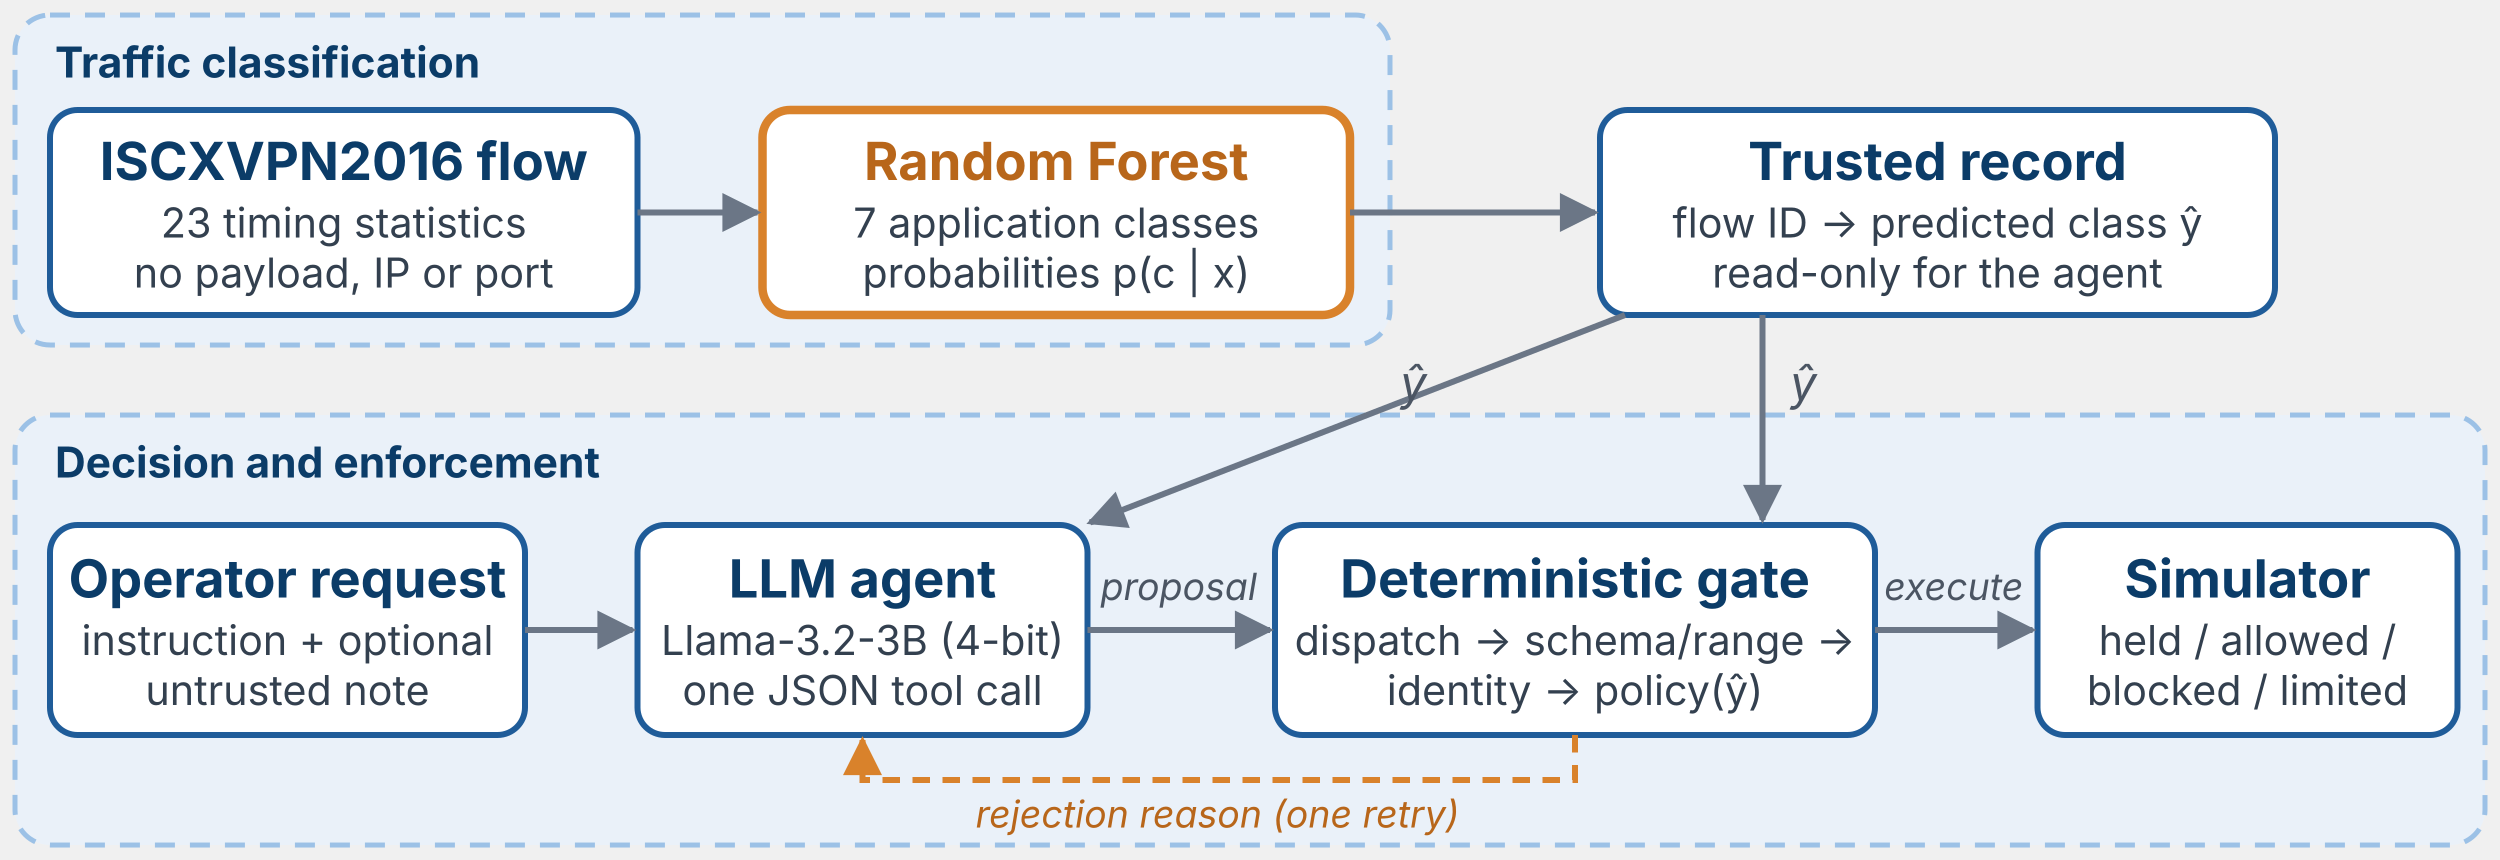
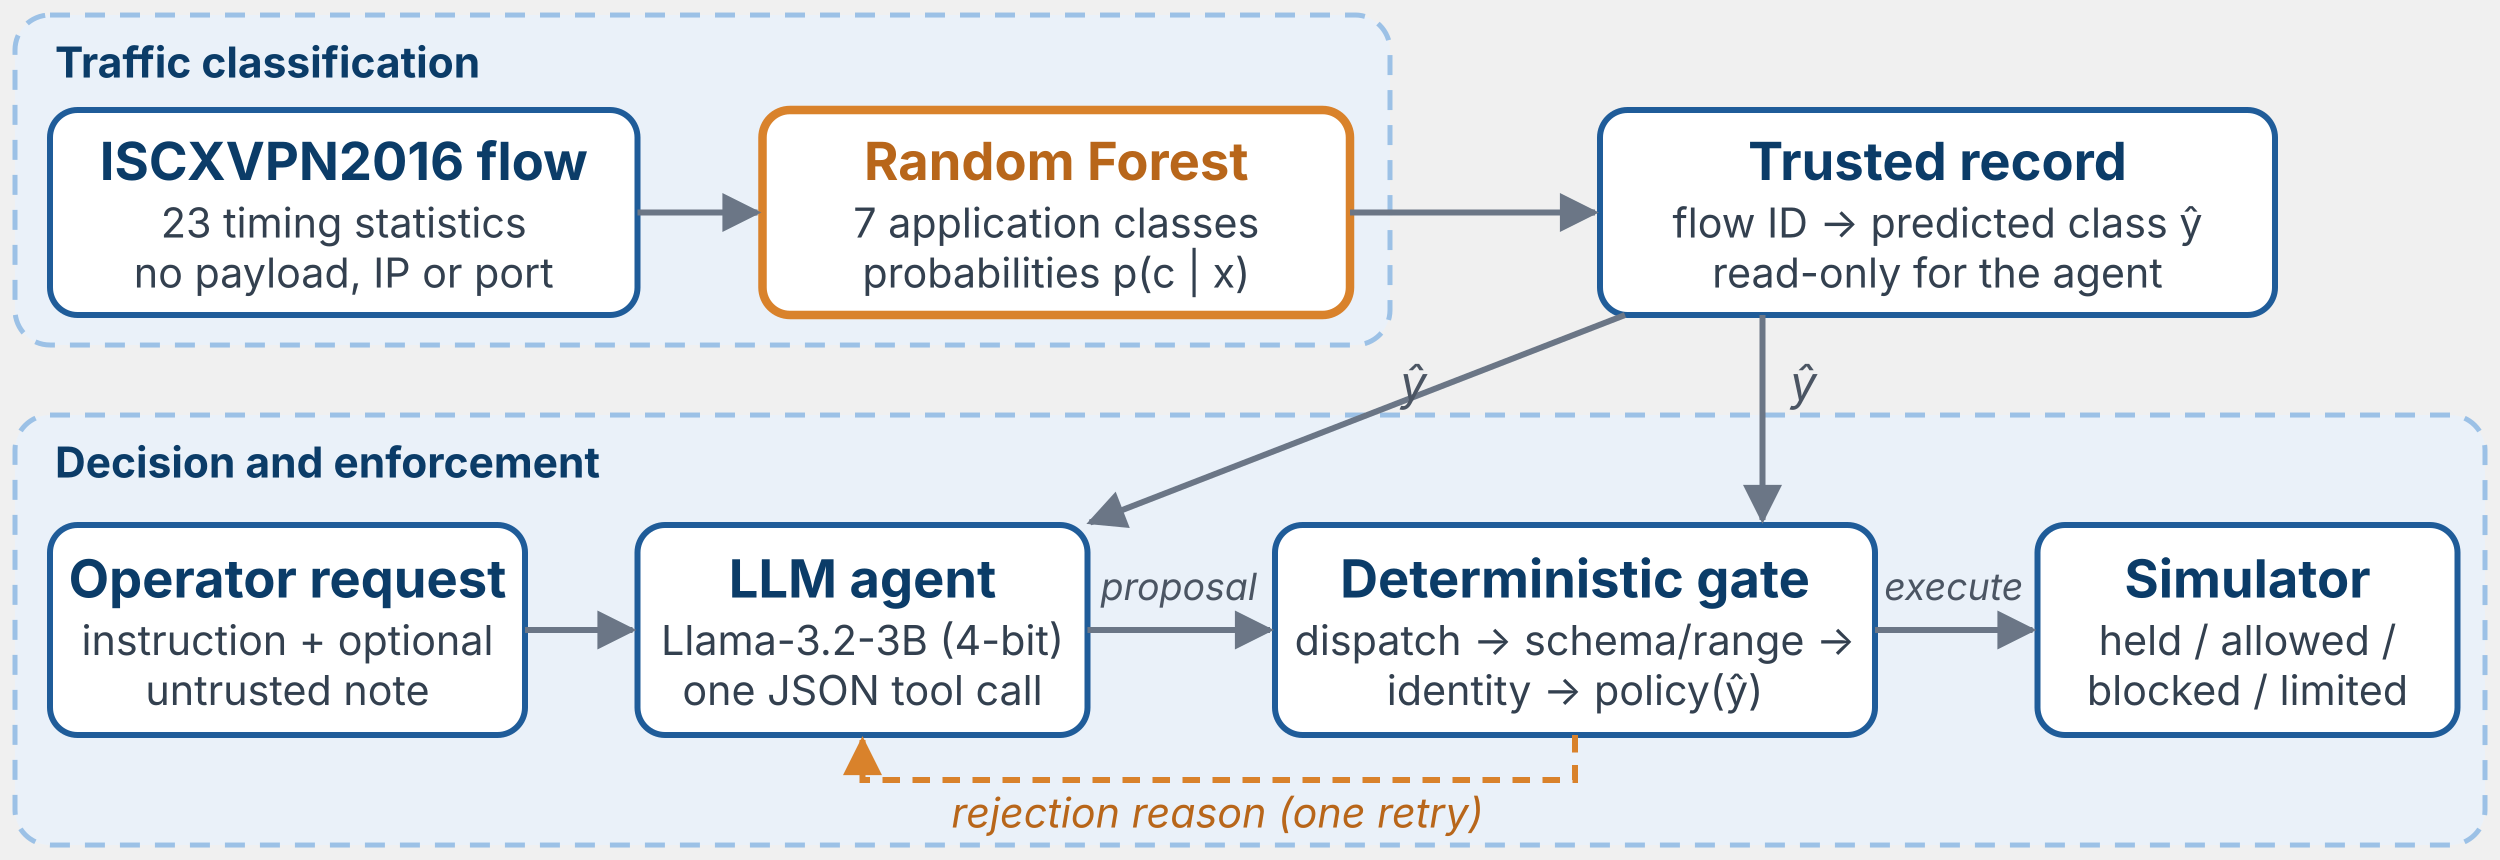
<svg xmlns="http://www.w3.org/2000/svg" class="figsvg" viewBox="0 0 1000 344" font-family="Inter, sans-serif">
  <defs>
    <marker id="pl-head" viewBox="0 0 10 10" refX="9" refY="5" markerWidth="6.5" markerHeight="6.5" orient="auto-start-reverse">
      <path d="M0,0 L10,5 L0,10 z" fill="#6B7686" />
    </marker>
    <marker id="pl-head-o" viewBox="0 0 10 10" refX="9" refY="5" markerWidth="6.5" markerHeight="6.5" orient="auto-start-reverse">
      <path d="M0,0 L10,5 L0,10 z" fill="#D9822B" />
    </marker>
  </defs>
  <rect x="6" y="6" width="550" height="132" rx="14" fill="#EAF1F9" stroke="#9CC1E6" stroke-width="2" stroke-dasharray="8 6" />
  <text x="22" y="31" font-size="17" font-weight="700" fill="#0B3C68">Traffic classification</text>
  <rect x="6" y="166" width="988" height="172" rx="14" fill="#EAF1F9" stroke="#9CC1E6" stroke-width="2" stroke-dasharray="8 6" />
  <text x="22" y="191" font-size="17" font-weight="700" fill="#0B3C68">Decision and enforcement</text>
  <g font-size="16.5" fill="#33404F" text-anchor="middle">
    <rect x="20" y="44" width="235" height="82" rx="11" fill="#fff" stroke="#1F5C99" stroke-width="2.4" />
    <text x="137.5" y="72" font-size="21" font-weight="700" fill="#0B3C68">ISCXVPN2016 flow</text>
    <text x="137.5" y="95">23 timing statistics</text>
    <text x="137.5" y="115">no payload, IP or port</text>
    <rect x="305" y="44" width="235" height="82" rx="11" fill="#fff" stroke="#D9822B" stroke-width="3.4" />
    <text x="422.5" y="72" font-size="21" font-weight="700" fill="#B8661A">Random Forest</text>
    <text x="422.5" y="95">7 application classes</text>
    <text x="422.5" y="115">probabilities p(c | x)</text>
    <rect x="640" y="44" width="270" height="82" rx="11" fill="#fff" stroke="#1F5C99" stroke-width="2.4" />
    <text x="775" y="72" font-size="21" font-weight="700" fill="#0B3C68">Trusted record</text>
    <text x="775" y="95">flow ID → predicted class ŷ</text>
    <text x="775" y="115">read-only for the agent</text>
    <rect x="20" y="210" width="190" height="84" rx="11" fill="#fff" stroke="#1F5C99" stroke-width="2.4" />
    <text x="115" y="239" font-size="21" font-weight="700" fill="#0B3C68">Operator request</text>
    <text x="115" y="262">instruction + optional</text>
    <text x="115" y="282">untrusted note</text>
    <rect x="255" y="210" width="180" height="84" rx="11" fill="#fff" stroke="#1F5C99" stroke-width="2.4" />
    <text x="345" y="239" font-size="21" font-weight="700" fill="#0B3C68">LLM agent</text>
    <text x="345" y="262">Llama-3.2-3B (4-bit)</text>
    <text x="345" y="282">one JSON tool call</text>
    <rect x="510" y="210" width="240" height="84" rx="11" fill="#fff" stroke="#1F5C99" stroke-width="2.4" />
    <text x="630" y="239" font-size="21" font-weight="700" fill="#0B3C68">Deterministic gate</text>
    <text x="630" y="262">dispatch → schema/range →</text>
    <text x="630" y="282">identity → policy(ŷ)</text>
    <rect x="815" y="210" width="168" height="84" rx="11" fill="#fff" stroke="#1F5C99" stroke-width="2.4" />
    <text x="899" y="239" font-size="21" font-weight="700" fill="#0B3C68">Simulator</text>
    <text x="899" y="262">held / allowed /</text>
    <text x="899" y="282">blocked / limited</text>
  </g>
  <g stroke="#6B7686" stroke-width="2.4" fill="none" marker-end="url(#pl-head)">
    <line x1="255" y1="85" x2="303" y2="85" />
    <line x1="540" y1="85" x2="638" y2="85" />
    <line x1="210" y1="252" x2="253" y2="252" />
    <line x1="435" y1="252" x2="508" y2="252" />
    <line x1="750" y1="252" x2="813" y2="252" />
    <line x1="705" y1="126" x2="705" y2="208" />
    <line x1="650" y1="126" x2="436" y2="209" />
  </g>
  <g font-size="15" font-style="italic" fill="#4B5563" text-anchor="middle">
    <text x="471.5" y="240">proposal</text>
    <text x="781.5" y="240">execute</text>
  </g>
  <g font-size="19" font-style="italic" fill="#4B5563">
    <text x="716" y="160">ŷ</text>
    <text x="560" y="160">ŷ</text>
  </g>
  <path d="M630,294 L630,312 L345,312 L345,306" fill="none" stroke="#D9822B" stroke-width="2.4" stroke-dasharray="7 5" />
  <line x1="345" y1="308" x2="345" y2="296" stroke="#D9822B" stroke-width="2.4" marker-end="url(#pl-head-o)" />
-   <text x="487" y="331" font-size="15" font-style="italic" fill="#B8661A" text-anchor="middle">rejection reason (one retry)</text>
+   <text x="487" y="331" font-size="16.5" font-style="italic" fill="#B8661A" text-anchor="middle">rejection reason (one retry)</text>
</svg>
